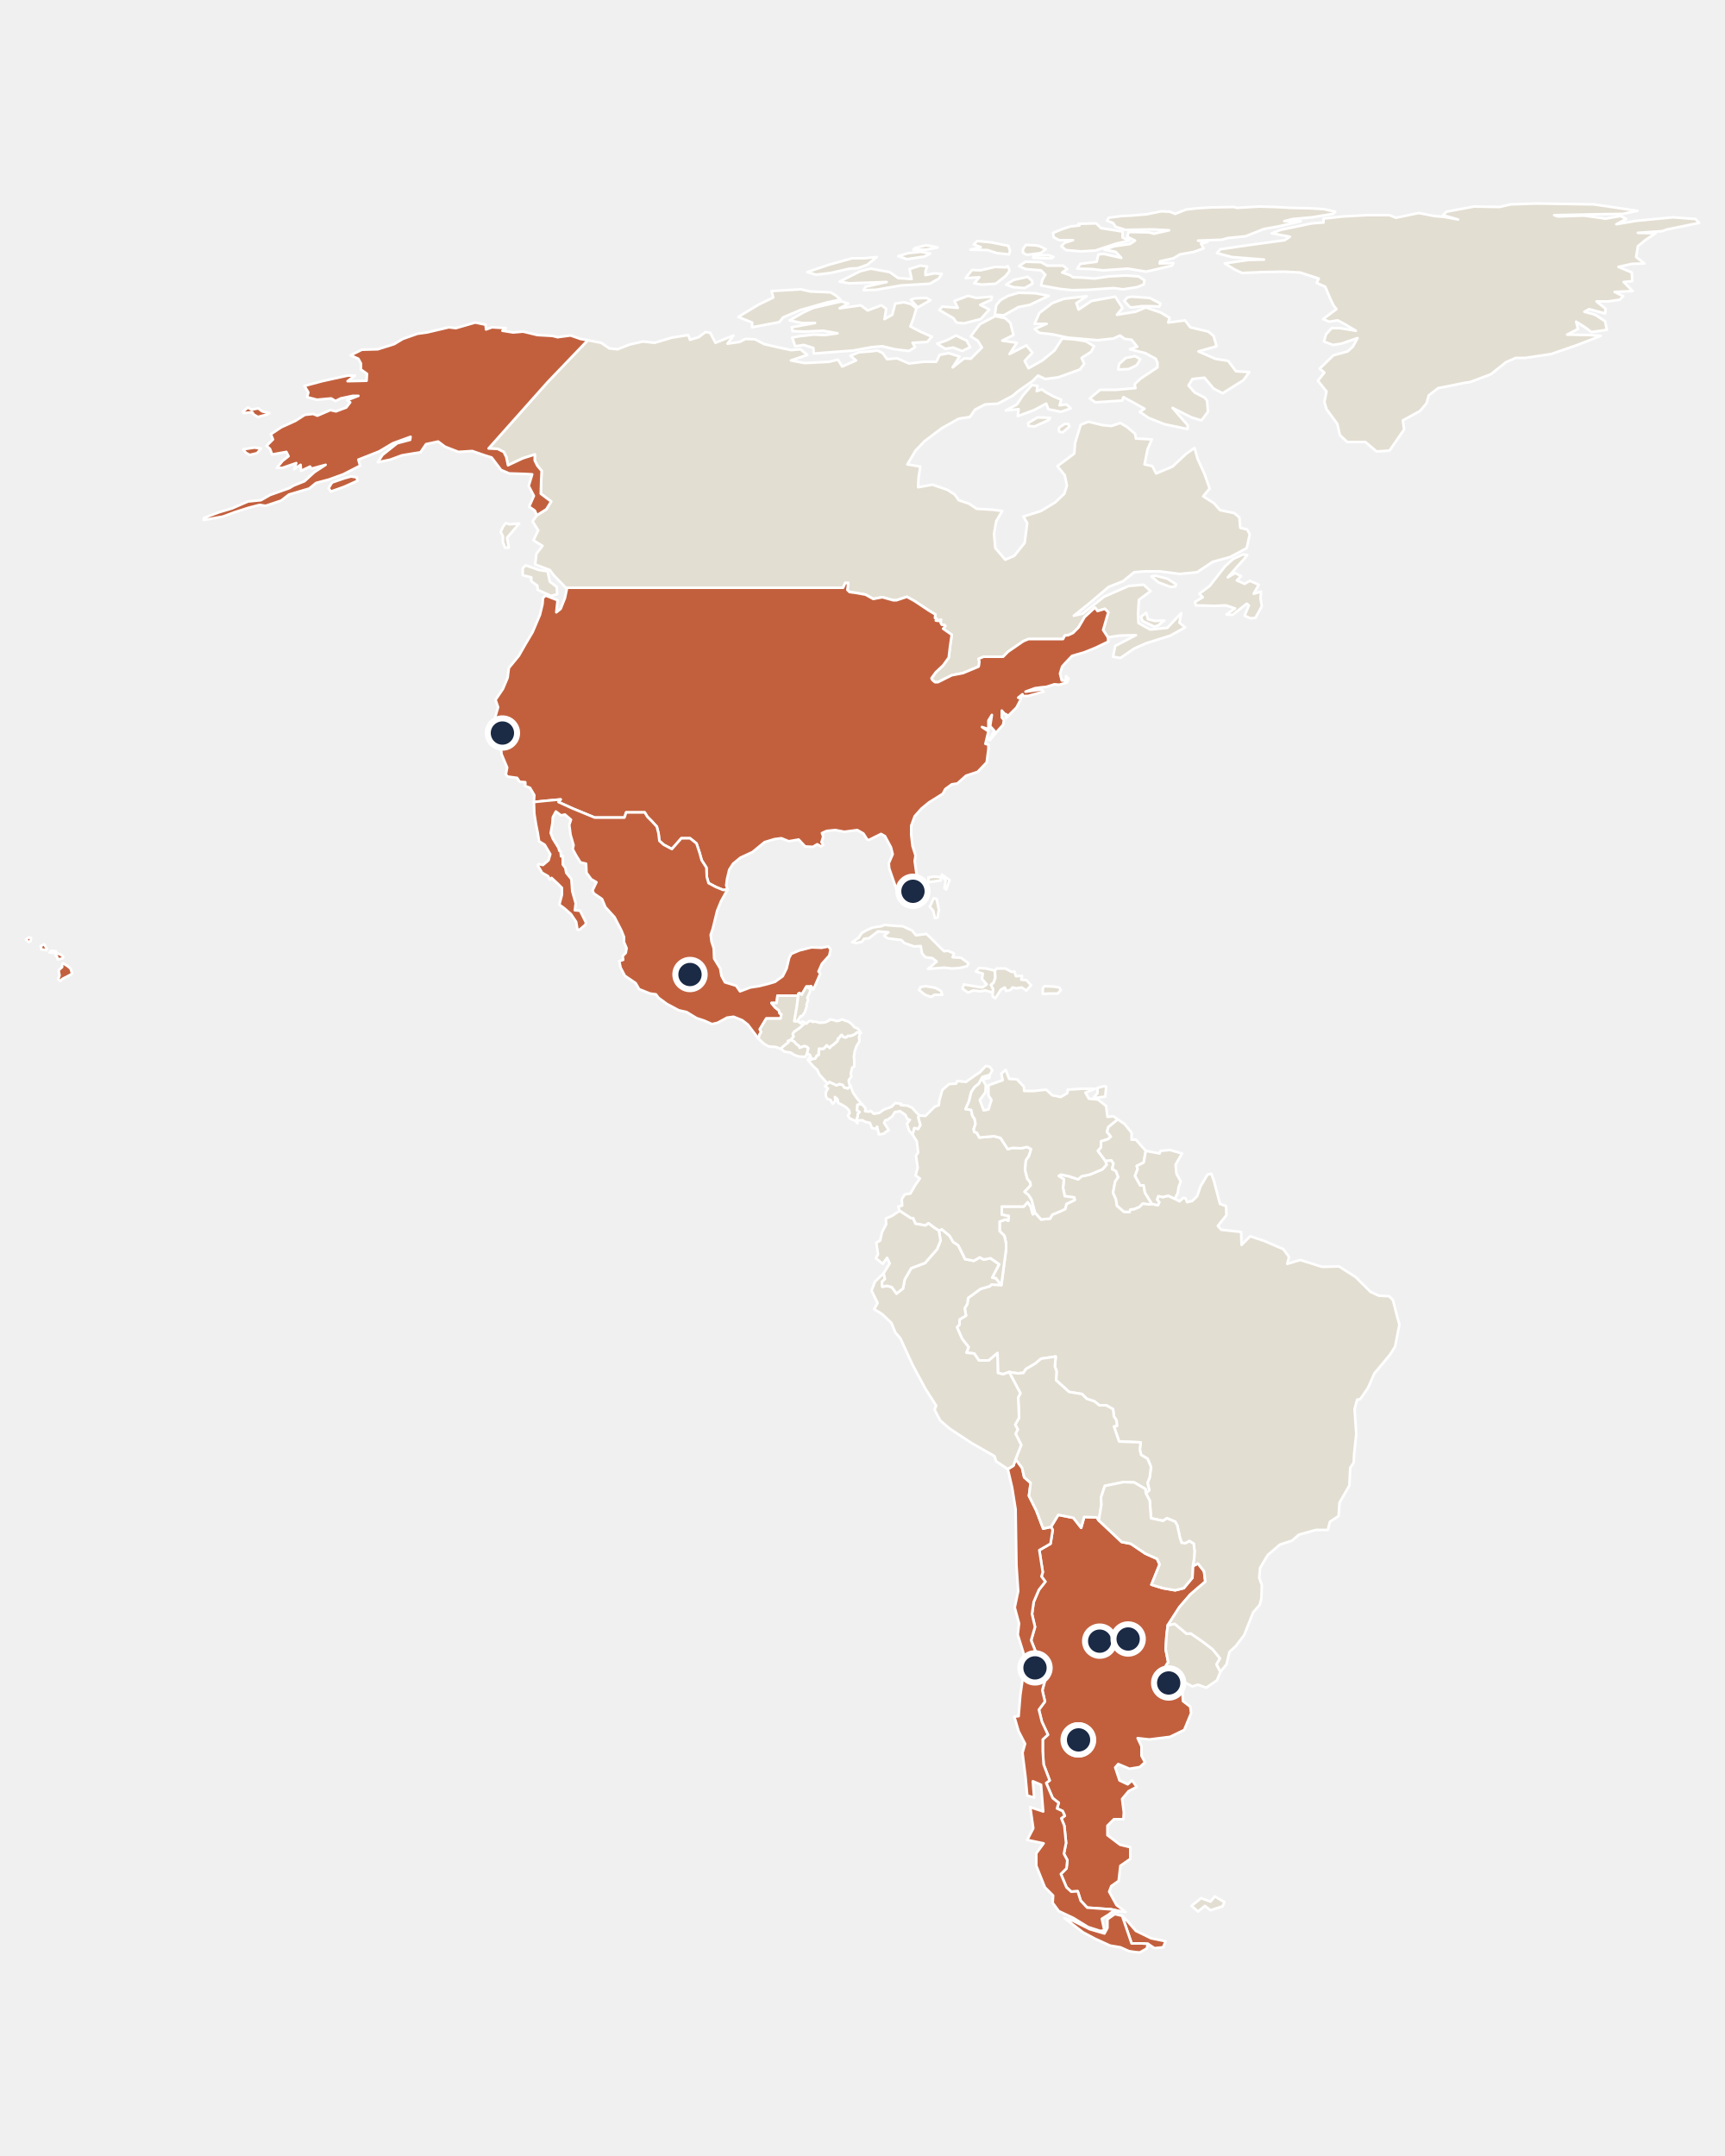
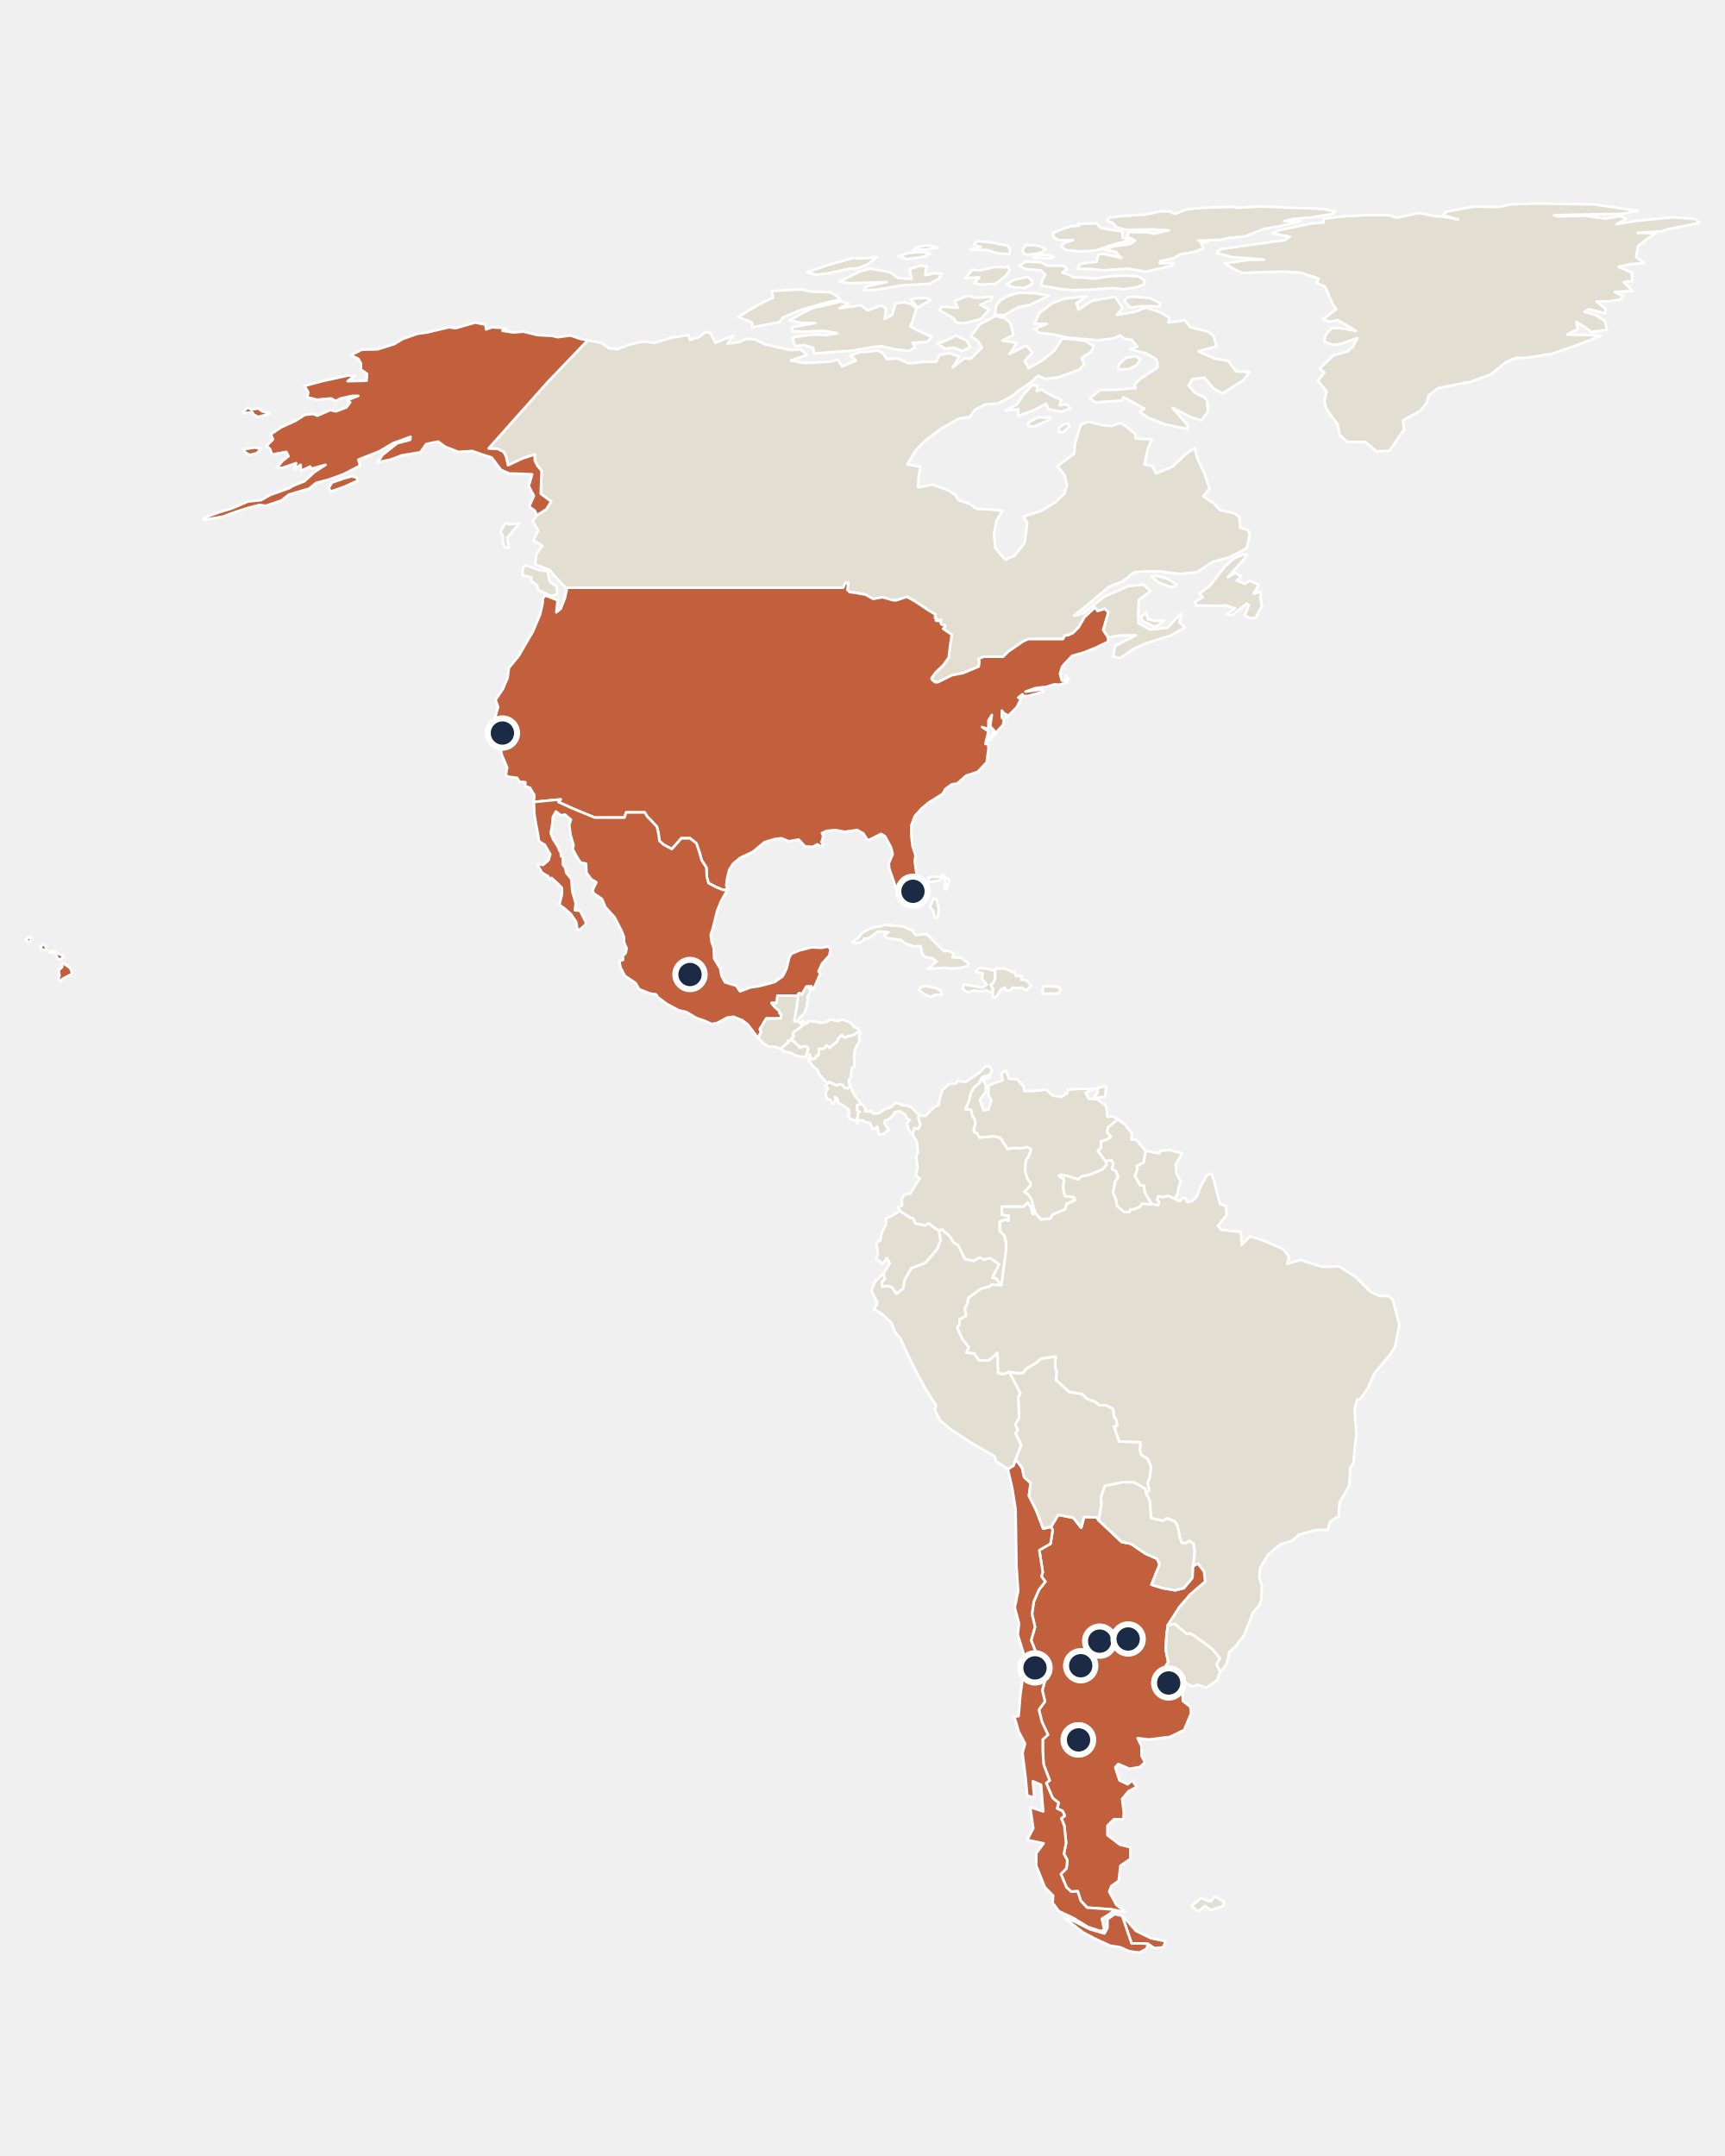
<svg xmlns="http://www.w3.org/2000/svg" viewBox="0 0 400 500" width="400" height="500">
  <g fill="#e3ded2" stroke="#ffffff" stroke-width=".6" stroke-linejoin="round">
    <path d="M131.5,136.3L131.2,136.3L128.4,133.4L127.5,132.2L124.1,130.9L124.4,128.4L125.8,126.6L123.7,125.3L124.8,123L123.5,120.9L124.5,119.5L126.7,118.1L127.8,116.3L125.4,114.5L125.5,111.3L125.6,109.2L124.6,108L124,106.8L124,105.4L121.2,106.3L117.8,107.9L117.4,106L116.8,104.8L115.4,104.1L113.3,104L127,88.6L136.3,78.9L139.4,79.5L141.3,80.8L143.2,81L146,79.9L149.1,79.2L151.8,79.5L155.8,78.3L159.6,77.7L160,78.8L162,78.2L163.6,77L164.7,77.2L165.9,79.5L170.1,77.8L168.7,79.7L171.5,79.3L172.9,78.6L175.1,78.7L177.2,79.8L181.1,80.7L183.5,81.2L185.6,81L187.2,82.3L183.4,83.6L186.6,84.2L192.3,83.9L194.3,83.4L195.3,85L198.5,83.6L197.2,82.5L199.2,81.7L201.7,81.5L203.5,81.3L204.7,81.9L205.7,83.3L208,83.1L210.8,84.3L214.2,83.9L217.1,83.9L217.9,82.3L220,81.9L222.5,82.7L220.9,85.2L223.6,83.1L225.1,83.2L227.7,80.6L226.7,79L225.1,78L227.2,75.2L230.8,73.3L233.1,73.8L234.3,74.9L235,77.7L232.4,79L235.8,79.5L234.1,82.1L238,80.1L239.4,81.8L237.6,83.7L238.5,85.4L241.7,83.6L244.5,81.3L246.3,78.5L249,78.7L251.7,79.1L253.7,80.3L253,81.6L250.8,83L251.4,84.4L250.4,85.7L245.4,87.5L242.4,87.9L240.7,87.1L239.4,88.4L236.1,90.7L234.8,91.8L231.4,93.6L228.4,93.8L226.1,95L224.9,96.7L222.3,97.1L218.4,99.3L214.4,102.3L212.3,104.5L210.4,107.7L213.4,108.2L213,110.8L212.9,113L216.2,112.4L219.7,113.6L221.4,114.7L222.3,116L224.7,116.8L226.5,118L230.1,118.2L232.4,118.5L231,120.9L230.5,123.8L230.8,127.1L233.1,129.8L235.2,128.9L237.6,125.9L238.2,121.3L237.3,119.8L241.4,118.5L244.7,116.5L246.8,114.5L247.4,112.6L246.9,110.2L245.2,108.1L249.1,105.2L249.3,102.7L250.6,98.5L252.4,97.8L255.7,98.6L257.7,98.8L259.8,98.1L261.3,99L263.2,100.6L263.4,101.7L267.1,101.9L266.1,104.2L265.4,107.7L267.2,108.1L268.1,109.8L271.9,108.2L275.1,105.2L277,103.9L277.7,106.4L279.3,109.9L280.5,113.3L279,115.1L281.5,116.7L282.9,118.3L286.2,119L287.4,120L287.6,122.4L289.2,122.8L289.8,123.9L289.1,127.1L287.1,128.2L285.2,129.2L281.2,130.3L277.6,132.7L273.6,133.1L268.9,132.5L265.4,132.5L263,132.7L260.4,134.8L257.1,136.1L252.5,140L249,142.8L251.1,142.3L256,138.4L261.7,135.9L265.2,135.6L266.8,137.1L264.1,139.1L263.9,142.3L264,144.5L266.7,146L270.7,145.6L273.9,142.2L273.5,144.4L274.8,145.5L271.4,147.4L265.7,149.2L263,150.4L259.8,152.6L258.1,152.3L258.6,149.8L263.4,147.3L259.6,147.4L256.9,147.8L255.8,146.1L257,142L256.2,141.2L254.5,141.7L253.9,140.9L251.5,143.1L250.1,145.5L248.8,146.8L247.7,147.3L246.9,147.4L246.5,148.2L242.1,148.2L238.5,148.2L237.3,148.7L234.1,150.9L233.8,151.1L232.6,152.3L230.5,152.3L228.1,152.3L226.9,152.8L227.1,153.4L227,154.3L226.9,154.6L223.3,156.1L220.7,156.6L217.5,158.2L216.8,158.2L216.2,157.7L216,157.3L216.2,157L217,155.9L218.7,154.3L220,152.5L220.3,149.9L220.7,147.2L218.7,145.8L219.2,145.2L219,144.9L218.4,144.9L218.1,144.4L218.2,143.7L217.6,144L217,143.9L217.3,143.6L216.8,143.3L216.9,142.5L215.4,141.6L213.9,140.6L212.1,139.4L210.3,138.4L207.9,139.2L207.1,139.2L204.6,138.5L202.5,138.9L200.7,137.9L198.5,137.5L197,137.3L196.5,136.8L196.7,135.2L196,135.2L195.5,136.3L190.7,136.3L182.8,136.3L174.9,136.3L168,136.3L161.1,136.3L154.2,136.3L147.2,136.3L144.9,136.3L138.1,136.3ZM238.4,98.1L240.6,96.8L243.5,96.9L243.2,97.4L239.9,98.9L238.5,98.8ZM262,71.2L260.7,69.8L261.4,69L262.4,68.8L266.6,69.1L269.1,70.4L268.8,71.1L266.8,71L264.8,71L262.5,71.3ZM245.7,99.1L246.9,98.3L247.7,98.3L248,98.9L246.4,100.3L245.6,100.1L245.5,99.3ZM239.4,65.8L237.6,66.8L235,66.6L233.3,66L235.1,64.9L238.3,64.2L239.3,65.1ZM243.8,59.9L242.9,59.9L239.6,59.8L239.7,59.2L243.3,59.2L244.3,59.6ZM241.1,57.1L242.5,57.8L241.3,58.7L238.1,59.1L237.2,58.6L237.2,57.8L237.9,56.8L240.2,56.9ZM248.6,67.3L245.8,67L241.4,66.2L241.7,64.9L242.4,63.7L241.4,62.7L237.8,62.4L236.3,61.7L237.8,60.7L241.4,60.8L242.8,61.6L246.5,61.6L247.5,62.4L246.3,63.2L248.1,63.8L248.8,64.3L251.3,64.4L253.8,64.6L257.2,64.1L261.1,63.9L264,64.1L265.4,65L265.2,66L263.6,66.6L260.4,67.1L258.2,66.8L252.5,67.2ZM213.5,58.4L215.7,58.8L214.4,59.5L210.3,60.1L208.3,59.4L210.6,58.7ZM215.6,57L217.4,57.4L214.8,57.9L211.8,57.9L212.2,57.5L214.7,56.9ZM288.6,129.5L286.9,131.4L284.7,133.9L286.4,132.9L287.8,133.6L286.8,134.6L288.6,135.4L289.8,134.7L291.9,135.6L290.7,137.7L292.4,137.2L292.3,138.8L292.6,140.6L291.1,143.3L290,143.4L288.6,142.8L289.6,140.4L289.1,140L285.8,142.6L284.4,142.5L286.4,141.1L284.3,140.4L281.8,140.5L277.3,140.4L277.1,139.6L278.9,138.5L278.1,137.7L280.5,135.9L284.1,131.3L286,129.6L288.2,128.6L289.2,128.7ZM242.4,90.9L244.2,91.9L246.1,92.7L245.7,94L247.3,93.8L248.3,94.7L246,95.5L243.1,94.9L242.6,93.6L239.8,95.1L236,96.5L236.2,94.9L233.2,95.2L235.8,93.8L237.2,91.7L239.3,89.3L240.6,89.5L240.4,90.7L241.6,90.3ZM263.3,72.3L265.7,71.3L269.2,72.5L271.2,73.7L270.9,74.8L274.8,74.3L276,75.9L280.2,76.9L281.4,77.9L282.1,80.3L277.9,81.5L281.8,83.2L284.8,83.7L286.6,86.1L289.7,86.3L288.3,88.2L283.5,91.2L281.4,90.1L279.3,87.6L276.5,87.9L275.6,89.4L277,91L279.3,92.2L279.9,92.9L280.1,95.5L278.6,97.5L276.3,96.8L271.9,94.6L273.9,96.9L275.4,98.6L275.4,99.5L270.1,98.4L266.3,96.9L264.3,95.5L265.4,94.8L262.9,93.4L260.5,92.1L260.2,92.9L254,93.3L252.7,92.4L255.1,90.4L258.9,90.4L263.3,90L263.1,89.1L264.5,87.8L268.4,85.2L268.4,84.1L268,83.2L265.6,81.9L262,81L263.7,80.4L262.4,78.8L260.8,78.6L259.7,77.8L258.2,78.5L254.5,78.9L247.6,78.3L243.9,77.5L241,77.2L239.9,76.3L242.7,75.1L239.9,75.1L241,72.6L244,70.3L246.7,69.3L252,68.7L249.6,70.3L250.1,71.8L253.1,69.8L258.6,68.8L260.3,71.4L259,73ZM236.2,67.9L240,68L243.2,68.6L238.8,70.7L236.2,71.2L232.8,73.1L230.7,73L231,70.8L232,69.6L233.8,68.6ZM187.2,63.1L192.2,61.4L197.6,59.9L200.4,59.9L203.3,59.6L201.1,61.4L198.9,62.2L197,62.3L192.6,63.3L189.2,63.7ZM118.1,121.6L120.4,121.4L117.6,124.7L118,127L117.1,127L116.6,125.7L116.6,124.3L116.1,123.4L116.6,122.2L117.3,121.3ZM226.6,55.9L229.8,56.2L233.8,57L234.2,58.1L234,59L231.2,58.7L229,58L225,57.9L227.4,57.3L225.8,56.7ZM129.2,137.8L127.8,138.2L124.7,136.8L124.6,135.8L123.2,134.8L123.2,133.9L121.2,133.4L121.2,131.8L121.9,131.1L123.9,131.8L125,132.2L127,132.5L127.2,133.5L127.5,134.9L129.1,136.1ZM185.7,67.1L187.9,67.6L192.6,67.8L193.8,68.5L194.9,69.5L191.9,70.1L185.6,71.9L181.6,73.6L180.7,74.7L174.4,75.9L174.4,74.8L171.2,73.5L173,72.4L176,70.6L179.3,69L178.9,67.5ZM214.6,63.8L216.6,63.4L218.4,63.5L217.7,64.6L215.6,65.8L208.9,66.2L203.2,67.2L200.3,67.3L200.7,66.5L205.6,65.4L196.9,65.7L194.7,65.3L199.5,62.9L201.9,62.3L206.3,63.1L208.3,64.5L211.4,64.7L210.9,62.4L213.4,61.6L215,61.8L214.6,62.9ZM211.2,70.5L212.5,71.5L211.8,73.9L211.1,75.7L213.4,76.9L216.1,78.1L215,79.3L211.6,79.5L212.2,80.5L210.8,81.4L207.5,81L204.6,80.3L202.2,80.5L197.8,81.3L192.4,81.7L188.7,82L188.6,80.7L186.4,80L184.4,80.3L183.7,78.3L185.2,78L188.6,77.6L191.3,77.7L194.2,77.3L190.9,76.7L186.5,76.9L183.8,76.8L183.6,75.9L189,74.9L185.9,74.9L183.1,74.3L186.4,72.4L188.6,71.4L195.1,69.9L196.7,70.4L194.7,71.5L199.6,70.8L201.2,72L204.4,70.8L205.5,71.6L205.1,74L206.9,73L207.6,70.4L209.6,70.1ZM222.1,71.4L221.3,69.8L224.5,68.6L226.4,69.1L230,68.8L229.9,69.5L227.3,70.7L229.4,71.8L227.4,74L223.5,75L221.8,74.8L221.1,73.8L217.8,71.9L218.5,71.1ZM212.1,69.2L214.8,69.1L215.8,69.6L212.8,71.3L211.2,69.5ZM233.7,61.7L234.1,62.8L233.2,64L230.9,65.8L227.6,66L225.9,65.7L227.1,64.3L223.9,64.5L225.4,62.6L227.3,62.7L230.8,61.9L233.2,62ZM246.4,53.1L248.3,52.5L250.3,52.3L250.1,51.9L254.2,51.8L255.3,52.9L257.8,53.3L260.3,53.7L260.3,55.1L261.9,55.8L258.8,56.5L254,58.1L250.7,58.3L247.2,58L246.1,57.1L246.9,56.3L248.8,55.7L245.6,55.7L244.3,55L244.2,54ZM257.1,50.5L260.1,50.1L262.2,50L265.9,49.7L269.3,49L271.3,49.1L272.5,49.6L275,48.6L277.6,48.3L280.9,48.1L286.2,48L286.8,48.2L292.1,47.9L295.6,48L299.2,48.2L303.6,48.3L307,48.5L309.6,49.1L309.1,49.6L304.2,50.4L299.7,50.8L297.8,51.3L301.6,51.3L296.5,52.5L293.1,53.1L288.8,54.8L284.8,55.2L283.3,55.6L277.8,55.8L280,56.1L278.5,56.5L279.1,57.6L276.9,58.4L273.6,59L272.1,59.9L269,60.6L268.9,61.1L272.1,61L271.8,61.6L265.8,63L261.5,62.3L255.8,62.7L253.2,62.4L249.8,62.3L250.5,61.2L254.3,60.7L254.7,59L256,58.9L260,59.8L258.7,58.4L256.1,57.9L258.4,57.1L262,56.6L263.2,55.8L261.4,54.9L261.7,53.8L266.4,53.9L267.6,54.2L271.1,53.4L267.3,53.2L261,53.3L258.7,52.6L258.1,51.7L256.7,51.2ZM263.4,84.8L261.7,85.6L259.3,85.7L259.5,84.4L261.1,83L263.2,82.6L264.4,83.3L263.8,84.4ZM224.4,79.5L225,80.5L223.1,81.4L221,80.6L219.2,80.9L217.3,79.7L219.6,78.9L221.7,77.8L223.3,78.6L224.2,79ZM267,133.7L267.9,133.5L270.7,134.2L272.7,135.5L272.6,136L271.4,136.1L268.7,135.1ZM265.8,142.1L266.2,143.6L267.8,144L270,143.9L268.5,145.1L267.6,145.3L264.9,144L264.6,143Z" />
    <path d="M131.5,136.3L138.1,136.3L144.9,136.3L147.2,136.3L154.2,136.3L161.1,136.3L168,136.3L174.9,136.3L182.8,136.3L190.7,136.3L195.5,136.3L196,135.2L196.7,135.2L196.5,136.8L197,137.3L198.5,137.5L200.7,137.9L202.5,138.9L204.6,138.5L207.1,139.2L207.9,139.2L210.3,138.4L212.1,139.4L213.9,140.6L215.4,141.6L216.9,142.5L216.8,143.3L217.3,143.6L217,143.9L217.6,144L218.2,143.7L218.1,144.4L218.4,144.9L219,144.9L219.2,145.2L218.7,145.8L220.7,147.2L220.3,149.9L220,152.5L218.7,154.3L217,155.9L216.2,157L216,157.3L216.2,157.7L216.8,158.2L217.5,158.2L220.7,156.6L223.3,156.1L226.9,154.6L227,154.3L227.1,153.4L226.9,152.8L228.1,152.3L230.5,152.3L232.6,152.3L233.8,151.1L234.1,150.9L237.3,148.7L238.5,148.2L242.1,148.2L246.5,148.2L246.9,147.4L247.7,147.3L248.8,146.8L250.1,145.5L251.5,143.1L253.9,140.9L254.5,141.7L256.2,141.2L257,142L255.8,146.1L256.9,147.8L257,148.8L254.1,150.2L251.4,151.3L248.6,152.1L246.9,153.9L246.3,154.6L245.8,156.2L246.2,157.8L247.2,157.9L247.2,156.8L247.8,157.4L247.4,158.3L245.6,158.8L244.5,158.7L242.6,159.3L241.5,159.4L240,159.6L237.8,160.4L241.5,159.9L242,160.4L238.4,161.4L236.9,161.4L237.1,161L236.1,161.8L236.8,162L235.7,164.1L233.3,166.5L233.4,165.7L232.9,165.5L232.3,164.8L232.3,166.4L232.8,167L232.6,168.1L231.5,169.3L229.5,171.7L229.3,171.6L230.6,169.5L229.6,168.4L230,165.8L229.2,167.1L229.2,169.1L227.7,168.6L229.2,169.6L228.5,172.5L229.2,172.7L229.2,173.7L228.8,176.8L226.7,179L224,179.9L222,181.7L220.7,181.9L219.2,183L218.6,184.1L215.4,186.1L213.7,187.5L212.1,189.3L211.3,191.5L211.3,193.6L211.6,196.2L212.3,198.4L212.1,199.7L212.6,203.2L212.2,205.3L211.8,206.5L210.9,208.4L210.1,208.7L208.9,208.4L208.7,207L207.9,206.3L207,203.7L206.2,201.4L206.1,200.2L207,198.1L206.6,196.5L205.2,193.9L204.3,193.4L201.5,194.8L201.1,194.7L200.2,193.3L198.8,192.5L195.8,192.9L193.7,192.5L191.7,192.7L190.6,193.2L190.9,194L190.5,195.3L190.9,195.9L190.4,196.3L189.5,195.8L188.5,196.4L186.7,196.3L185.2,194.7L182.9,195.1L181.2,194.4L179.6,194.6L177.3,195.3L174.5,197.6L171.7,198.9L170,200.3L169.1,201.7L168.6,203.8L168.4,205.3L168.7,206.3L167.7,206.4L166,205.7L164.3,204.8L163.9,203.4L163.8,201.2L162.7,199.5L162.2,197.7L161.5,195.6L160,194.4L158,194.4L155.8,196.9L153.9,195.9L152.9,195L152.7,193.3L152.3,191.7L151.1,190.4L150.1,189.4L149.5,188.4L145.2,188.4L144.8,189.6L142.9,189.6L137.9,189.6L132.8,187.5L129.5,186L130,185.4L126.7,185.7L123.8,186L123.9,184.4L122.9,182.7L121.8,182.3L121.8,181.4L120.5,181.3L119.9,180.4L117.7,180.1L117.3,179.6L117.6,178L116.3,174.9L115.9,170.7L116.3,170L115.6,169L114.8,166.4L115.5,164L114.9,162.3L116.6,159.8L117.7,157.2L118,154.9L120.3,152.1L121.9,149.3L123.5,146.6L125.2,142.6L125.8,140.1L125.9,138.7L126.5,138.1L129.3,139.2L129,142L130,141.2L131,138.7ZM15.6,224L16,224.3L16.4,224.7L16.7,225.7L16.6,225.9L15.5,226.5L14.5,227L14,227.5L13.5,227.1L13.8,226.2L13.6,225.1L13.8,224.8L14.4,224.3L14.4,223.7L14.6,223.4L14.8,223.5ZM14.7,221.9L14.4,222.3L13.4,222.5L13.2,221.8L12.9,221.6L13,221.4L13.3,221.1L14.1,221.4ZM13,220.6L12.9,221L11.5,220.9L11.8,220.5ZM10.2,219L10.4,219.2L10.9,220.2L10.7,220.4L10.5,220.3L9.6,220.2L9.5,219.5L9.4,219.4ZM7.2,217.5L7.1,218.2L6.7,218.5L6,217.9L6.2,217.7L6.7,217.4ZM59,103.8L60.5,104L59.6,105.1L57.9,105.5L57,105L56.4,104.2ZM81.4,110.5L82.7,110.7L82.9,111.5L79.8,112.9L76.7,114L76.2,113.2L77,111.9L79.9,110.9ZM136.3,78.9L127,88.6L113.3,104L115.4,104.1L116.8,104.8L117.4,106L117.8,107.9L121.2,106.3L124,105.4L124,106.8L124.6,108L125.6,109.2L125.5,111.3L125.4,114.5L127.8,116.3L126.7,118.1L124.5,119.5L124,118.4L122.7,117.5L123.8,115L122.6,112.7L123.4,110L121.5,109.9L118.1,109.8L116.2,109L114,106.1L112.4,105.6L109.5,104.6L106.3,104.8L103.2,103.6L101.6,102.4L98.8,103L97.5,104.9L96.2,105.1L93.2,105.6L90.5,106.6L87.6,107.2L88.7,105.5L92.1,102.8L95.1,102L95.2,101.3L91.1,102.8L87.9,104.7L83.1,106.6L83.5,108L79.6,110L76.3,111.2L73.3,112L71.7,113.3L67,114.7L65.2,116.1L61.6,117.3L60.2,117.1L57.5,117.8L54.4,118.8L51.7,119.8L47.2,120.6L47.3,120.1L50.8,118.8L53.8,117.9L57.5,116.3L60.5,116L62.6,114.8L67.1,113.2L68.1,112.6L70.6,111.6L72.9,109.5L75.5,107.8L72.2,108.7L71.9,108.2L69.8,109.2L69.7,107.8L68.2,108.8L68.7,107.4L65.5,108.5L64.2,108.5L65.5,106.9L66.9,105.8L66.4,104.8L63.1,105.4L62.6,104.1L61.8,103.4L63.3,101.9L62.8,100.7L65.2,99.1L68.5,97.6L70.7,96.2L72.6,96L73.6,96.4L76.6,95.1L77.9,95.4L80.3,94.5L81.2,93.3L80.5,92.8L83.1,91.8L81.8,91.8L79,92.4L77.8,93L76.8,92.4L73.5,92.7L71.2,92.1L71.5,91L70.6,89.5L74.7,88.4L80.6,87.1L82.3,87.1L80.6,88.4L85,88.3L85.1,86.7L83.7,85.7L83.7,84.3L83.1,83.2L81.3,82.4L83.9,81.1L87.6,81L91.4,79.8L93.4,78.6L96.8,77.4L99,77.1L104.1,75.9L105.7,76.1L110.2,74.8L112.6,75.3L112.7,76.4L114.1,75.9L117.3,76.1L116.5,76.7L119,77.1L121.3,76.9L124.6,77.7L128.1,77.9L129.3,78.2L132.3,77.8L134.6,78.6ZM57.5,94.5L58.3,95L59.9,94.7L60.8,95.4L62.5,95.8L62,96.1L59.8,96.7L58.8,96.1L58.5,95.6L56.5,95.8L56.3,95.5Z" fill="#c2603e" />
    <path d="M260.2,444.3L261.5,445.6L263.4,447.8L266.9,449.5L270.3,450.2L269.7,451.6L267.7,451.8L266.2,450.8L264.8,450.7L262.4,450.7ZM270.8,376.9L270.5,379.3L270.3,382.5L270.9,385.5L270.4,386.2L270.6,388.2L270.7,389.8L274.2,392.4L274.3,394.5L276,395.8L276.2,397.3L274.6,401.2L271.3,402.8L266.5,403.4L263.8,403.1L264.7,405L264.7,407.2L265.5,408.7L264.3,409.8L261.9,410.2L259.3,409.1L258.6,409.9L259.6,412.9L261.5,413.8L262.5,412.9L263.6,414.4L261.7,415.4L260.2,417.2L260.6,420.3L260.5,421.9L258.3,421.9L256.8,423.4L256.8,425.6L259.7,427.8L262.1,428.4L262.1,431.1L259.8,432.7L259.4,436.2L257.7,437.4L257.2,438.7L258.9,441.8L261,443.4L260,443.3L257.7,442.8L252.1,442.4L250.6,440.8L249.9,438.6L248.4,438.7L247.3,437.7L246,434.6L247.3,433.3L247.5,431.4L246.7,429.9L247.2,427.4L246.8,423.4L246.1,421.7L246.9,421.1L246.4,420L245.1,419.4L245.5,418.1L244.1,417L242.6,413.5L243.4,412.9L242,409.2L241.8,406.1L241.8,403.4L243,402.3L241.6,399.3L240.9,396.5L242.3,394.6L241.7,392L242.5,389L242,386.2L241.2,385.7L239.1,380.4L240,377.3L239.3,374.3L239.7,371.5L240.9,368.7L242.4,366.8L241.5,365.6L241.8,364.6L241,359.5L243.6,358L244.1,354.8L243.7,354.1L245.4,351.3L248.9,352L250.7,354.3L251.4,351.8L254.3,351.9L254.8,352.6L260.1,357.6L262.2,358L265.6,360.3L268.3,361.5L268.9,362.8L267,367.5L269.6,368.3L272.5,368.8L274.5,368.3L276.5,365.9L276.6,363.2L277.8,362.6L279.2,364.4L279.5,366.8L277.5,368.5L276,369.8L273.5,372.7Z" fill="#c2603e" />
    <path d="M260.2,444.3L262.4,450.7L264.8,450.7L266.2,450.8L265.9,451.9L264.3,452.8L263.2,452.7L261.8,452.5L259.8,451.6L257.4,451.2L253.9,449.6L251.1,448.1L246.8,444.8L248.9,445.5L252.7,447.4L256.1,448.4L256.8,447.1L256.8,445.1L258.5,443.9ZM235.5,338.4L237,340.4L237.5,342.6L239,343.9L238.6,346.9L240.3,350.3L241.9,354.5L243.7,354.1L244.1,354.8L243.6,358L241,359.5L241.8,364.6L241.5,365.6L242.4,366.8L240.9,368.7L239.7,371.5L239.3,374.3L240,377.3L239.1,380.4L241.2,385.7L242,386.2L242.5,389L241.7,392L242.3,394.6L240.9,396.5L241.6,399.3L243,402.3L241.8,403.4L241.8,406.1L242,409.2L243.4,412.9L242.6,413.5L244.1,417L245.5,418.1L245.1,419.4L246.4,420L246.9,421.1L246.1,421.7L246.8,423.4L247.2,427.4L246.7,429.9L247.5,431.4L247.3,433.3L246,434.6L247.3,437.7L248.4,438.7L249.9,438.6L250.6,440.8L252.1,442.4L257.7,442.8L260,443.3L258,443.3L257.1,444L255.5,445L256.1,447.7L255.1,447.8L252.3,446.9L248.9,444.8L245.5,443.2L244.1,441.3L244.2,439.6L242.3,437.7L240.3,432.7L240.3,429.8L242,427.5L238.2,426.7L239.6,424L238.9,419.1L241.9,420.1L241.4,413.9L239.5,413.1L239.8,416.9L238.2,416.4L237.8,412.1L237.1,406.5L237.7,404.4L236.2,401.5L235.2,398.1L236.2,398L236.6,393.1L237.3,388.2L237.4,383.6L236,379.1L236.3,376.5L235.3,372.8L236.1,369L235.7,363.1L235.6,356.8L235.5,350L234.7,345L233.7,340.7L235,339.9Z" fill="#c2603e" />
    <path d="M230.7,225.1L230.8,226.8L230.4,227.9L229.8,228.4L230.3,229.4L230.2,230.2L228.5,229.7L227.3,229.9L225.7,229.7L224.5,230.2L223.2,229.3L223.5,228.3L225.8,228.7L227.8,229L228.8,228.3L227.7,227L227.9,225.8L226.3,225.3L227,224.5L228.6,224.6Z" />
    <path d="M230.2,230.2L230.3,229.4L229.8,228.4L230.4,227.9L230.8,226.8L230.7,225.1L231.1,224.6L233.1,224.6L234.6,225.4L235.2,225.3L235.6,226.4L237,226.3L236.8,227.2L238,227.3L239.1,228.5L238,229.7L236.9,229L235.7,229.2L234.8,229L234.3,229.6L233.3,229.8L233,229L232.1,229.5L230.8,231.5L230.2,231.1Z" />
    <path d="M215.3,203.5L216.5,203.3L218.2,203.4L218.1,204.2L215.3,204.6ZM218.4,202.8L220.2,204.1L219.4,206.3L219,205.9L219.3,204.3L218.4,203.1ZM216.5,208.3L217.2,208.5L217.7,211L217.4,212.8L216.8,212.9L216.4,211.2L215.6,210.3Z" />
    <path d="M276.3,442L278.5,440.2L280.7,441L281.7,439.8L283.9,441.1L283.5,442.1L280.7,443L279.4,442L277.8,443.3Z" />
    <path d="M335.4,49.1L341.8,47.9L347.7,48L350.3,47.4L356.3,47.2L369.6,47.4L379.7,48.9L376.3,49.6L369.8,49.7L360.4,49.9L361.2,50.2L367.3,50L372.3,50.7L375.8,50.1L377.1,50.8L374.8,52L379.5,51.2L388,50.4L393.2,50.8L394,51.7L386.6,53.2L385.5,53.6L379.8,54L383.9,54.1L381.5,55.7L379.8,57.1L379.4,59.6L381.3,61.1L378.4,61.2L375.3,61.9L378.4,63.2L378.5,65.2L376.5,65.4L378.6,67.5L374.4,67.7L376.4,68.7L375.6,69.5L372.9,69.9L370.2,69.9L372.3,71.6L372.2,72.7L368.5,71.7L367.4,72.3L369.9,73L372.2,74.5L372.6,76.5L369,77L367.7,76L365.5,74.6L365.9,76.3L363.4,77.6L368.5,77.7L371.2,77.9L365.5,80.1L359.7,82.1L353.7,83L351.5,83L349.2,84L345.7,86.8L340.9,88.6L339.5,88.8L336.6,89.4L333.5,90L331.3,91.7L330.8,93.5L329.3,95.3L325.3,97.5L325.6,99.6L324,101.9L322.2,104.5L319.2,104.7L316.6,102.5L312.4,102.5L310.7,100.9L310.1,98.3L307.6,94.9L307.1,93.2L307.6,90.8L305.6,88.3L307.1,86.4L306,85.5L309.2,82.4L312.5,81.5L313.7,80.4L314.8,78.4L312.2,79.3L311,79.7L309.1,80L307,79.2L307.5,77.5L308.8,76.1L310.7,76.1L314.4,76.7L311.7,75.1L310.2,74.3L308.2,74.6L306.8,74L309.9,71.7L309.2,70.8L308.4,69.1L307.3,66.5L305.3,65.6L305.8,64.6L301.5,63.2L297.7,63L292.7,63.1L288,63.3L286.3,62.5L284,61.1L289.3,60.3L293.1,60.2L285.6,59.6L282.2,58.7L283,57.8L290.6,56.7L297.9,55.7L299.1,54.9L294.9,54.1L297,53.3L304.2,51.8L306.9,51.6L306.9,50.7L311.4,50.2L316.9,49.9L322.2,49.9L323.7,50.5L329,49.4L332.6,50.1L334.9,50.3L338.1,50.9L334.6,49.9Z" />
    <path d="M123.8,186L126.7,185.7L130,185.4L129.5,186L132.8,187.5L137.9,189.6L142.9,189.6L144.8,189.6L145.2,188.4L149.5,188.4L150.1,189.4L151.1,190.4L152.3,191.7L152.7,193.3L152.9,195L153.9,195.9L155.8,196.9L158,194.4L160,194.4L161.5,195.6L162.2,197.7L162.7,199.5L163.8,201.2L163.9,203.4L164.3,204.8L166,205.7L167.7,206.4L168.7,206.3L167.2,209L166.3,211.2L165.3,215.3L164.8,216.8L165,218.4L165.5,219.9L165.6,222.3L167,224.6L167.3,226.3L168.1,227.8L170.7,228.6L171.6,229.9L174,229L176,228.7L178,228.2L179.7,227.7L181.5,226.4L182.4,224.6L183,222.1L183.5,221.2L185.4,220.4L188.2,219.7L190.5,219.8L192.1,219.5L192.6,220.2L192.3,221.6L190.6,223.5L189.8,225.3L190.2,225.8L189.6,227.2L188.6,229.5L188.1,228.7L187.5,228.8L187,228.8L185.9,230.7L185.4,230.3L185.1,230.5L185.1,230.9L182.7,230.9L180.3,230.9L180.1,232.6L178.9,232.6L179.7,233.6L180.6,234.3L180.8,235L181.2,235.2L181,236.2L177.7,236.2L176.2,238.7L176.5,239.3L176.1,240L175.9,240.9L173.4,237.6L172.1,236.6L170.1,235.8L168.6,236L166.4,237.2L165.1,237.5L163.3,236.7L161.5,236.1L159.2,234.7L157.4,234.3L154.6,232.8L152.7,231.4L152.1,230.6L150.7,230.4L148.2,229.4L147.4,228L144.9,226.3L143.9,224.4L143.6,222.9L144.5,222.6L144.4,221.7L145.1,221L145.3,219.9L144.7,218.5L144.7,217.3L144.1,215.8L142.5,212.7L140.4,210.4L139.6,208.5L137.7,207.2L137.4,206.5L138.3,204.6L137.1,203.9L136,202.4L135.9,200.3L134.6,200L133.6,198.4L132.8,196.9L133,196L132.3,193.6L132,191.3L132.4,190.1L131,188.9L130.1,189.1L128.9,188.2L128.2,189.5L128.1,190.9L127.7,193.2L128.2,194.5L129.5,196.6L129.7,197.3L130,197.5L130.1,198.6L130.5,198.5L130.5,200.5L131.1,201.3L131.3,202.4L132.5,203.9L132.7,206.7L133.1,208.1L133.5,209.5L133.3,211.1L134.5,211.2L135.2,212.6L135.9,214L135.7,214.5L134.4,215.6L133.9,215.6L133.6,213.8L132.4,212L130.8,210.6L129.7,209.8L130.3,207.5L130.3,205.9L129.3,204.9L127.9,203.6L127.5,204L127.1,203.2L125.7,202.4L124.7,200.7L124.9,200.4L125.9,200.6L127.2,199.5L127.6,198.1L126.3,195.9L125,195.1L124.7,193.2L124.3,191.2L123.9,188.7Z" fill="#c2603e" />
    <path d="M270.8,376.9L272.4,376.6L275.2,378.9L276.1,378.8L279,380.8L281.2,382.5L282.9,384.6L282.1,386L283,387.7L282.2,389.7L279.7,391.4L277.8,390.7L276.5,391.1L274,389.8L272.3,389.9L270.6,388.2L270.4,386.2L270.9,385.5L270.3,382.5L270.5,379.3Z" />
    <path d="M283,387.7L282.1,386L282.9,384.6L281.2,382.5L279,380.8L276.1,378.8L275.2,378.9L272.4,376.6L270.8,376.9L273.5,372.7L276,369.8L277.5,368.5L279.5,366.8L279.2,364.4L277.8,362.6L276.6,363.2L276.9,361.5L277,359.7L276.8,358L275.8,357.4L274.9,357.9L274,357.8L273.6,356.6L273,353.8L272.5,352.9L270.6,352.1L269.7,352.7L266.9,352.1L266.6,348L265.7,346.3L266.5,345.6L266.1,343.9L266.6,342.6L266.9,340.2L266.1,338.3L264.6,337.4L264.3,336.2L264.5,334.5L259.5,334.3L258.3,330.8L259,330.7L258.9,329.4L258.3,328.5L258.1,326.8L256.5,325.9L254.9,325.9L253.8,325L252,324.4L250.9,323.3L247.9,322.8L244.9,320.1L245,318L244.6,316.9L244.8,314.6L241.4,315.1L240.1,316.2L237.9,317.5L237.3,318.4L236,318.5L234,318.2L232.6,318.7L231.4,318.4L231.3,313.8L229.3,315.5L227,315.5L225.9,313.9L224.1,313.7L224.6,312.4L223.1,310.5L221.9,307.8L222.5,307.2L222.5,306L224,305.1L223.7,303.4L224.3,302.4L224.5,301L227.4,298.9L229.5,298.3L229.9,297.9L232.2,298L233.3,289.7L233.3,288.4L232.9,286.6L231.8,285.5L231.8,283.3L233.2,282.8L233.8,283.1L233.9,282L232.3,281.7L232.3,279.8L237.4,279.8L238.3,278.8L239,279.8L239.5,281.6L240,281.2L241.4,282.8L243.5,282.6L244,281.7L245.9,280.9L247,280.4L247.3,279.2L249.2,278.3L249.1,277.7L246.9,277.4L246.5,275.5L246.7,273.5L245.5,272.7L246,272.4L247.9,272.8L250,273.5L250.8,272.8L252.7,272.4L255.6,271.2L256.6,270.1L256.3,269.2L257.7,269.1L258.2,269.8L257.9,271.1L258.8,271.6L259.3,273L258.6,274L258.1,276.6L258.8,278.2L259,279.6L260.6,281L261.9,281.1L262.1,280.5L263,280.4L264.2,279.9L265,279.1L266.5,279.3L267.1,279.2L268.5,279.5L268.8,278.8L268.3,278.2L268.6,277.4L269.7,277.6L270.9,277.3L272.4,278L273.5,278.6L274.4,277.8L274.9,277.9L275.3,278.8L276.5,278.5L277.6,277.4L278.4,275.1L280,272.4L280.9,272.2L281.5,273.9L282.9,279.2L284.3,279.7L284.4,281.8L282.4,284.3L283.2,285.2L287.8,285.7L287.9,288.7L289.9,286.7L293.2,287.8L297.6,289.7L298.9,291.5L298.5,293.1L301.5,292.2L306.6,293.8L310.5,293.7L314.4,296.2L317.8,299.6L319.8,300.5L322.1,300.6L323,301.5L324,305.4L324.5,307.2L323.5,312.3L322.3,314.2L318.7,318.5L317.2,321.9L315.4,324.5L314.7,324.6L314.1,326.8L314.5,332.5L314,337.2L313.9,339.2L313.1,340.4L312.9,344.5L310.6,348.5L310.4,351.6L308.4,352.9L307.9,354.8L305.2,354.8L301.2,355.9L299.6,357.3L296.8,358.2L294,360.6L292.2,363.6L292,365.9L292.6,367.6L292.5,370.7L292.1,372.2L290.6,373.9L288.5,379.2L286.6,381.7L285.1,383.1L284.4,386Z" />
    <path d="M234,318.2L236,318.5L237.3,318.4L237.9,317.5L240.1,316.2L241.4,315.1L244.8,314.6L244.6,316.9L245,318L244.9,320.1L247.9,322.8L250.9,323.3L252,324.4L253.8,325L254.9,325.9L256.5,325.9L258.1,326.8L258.3,328.5L258.9,329.4L259,330.7L258.3,330.8L259.5,334.3L264.5,334.5L264.3,336.2L264.6,337.4L266.1,338.3L266.9,340.2L266.6,342.6L266.1,343.9L266.5,345.6L265.7,346.3L265.6,345.3L263,343.8L260.6,343.7L256.2,344.6L255.3,347.3L255.4,348.9L254.8,352.6L254.3,351.9L251.4,351.8L250.7,354.3L248.9,352L245.4,351.3L243.7,354.1L241.9,354.5L240.3,350.3L238.6,346.9L239,343.9L237.5,342.6L237,340.4L235.5,338.4L236.8,335.1L235.5,332.5L236,331.5L235.4,330.4L236.3,328.8L236.2,326.3L236.1,324.1L236.6,323.1Z" />
    <path d="M232.2,298L229.9,297.9L229.5,298.3L227.4,298.9L224.5,301L224.3,302.4L223.7,303.4L224,305.1L222.5,306L222.5,307.2L221.9,307.8L223.1,310.5L224.6,312.4L224.1,313.7L225.9,313.9L227,315.5L229.3,315.5L231.3,313.8L231.4,318.4L232.6,318.7L234,318.2L236.6,323.1L236.1,324.1L236.2,326.3L236.3,328.8L235.4,330.4L236,331.5L235.5,332.5L236.8,335.1L235.5,338.4L235,339.9L233.7,340.7L231,338.9L230.6,337.7L225.2,334.6L220.2,331.3L218,329.4L216.7,326.9L217.1,326L214.6,322.1L211.6,316.5L208.8,310.4L207.6,309L206.7,306.8L204.6,304.8L202.7,303.6L203.5,302.2L202.1,299.3L202.9,297.2L204.9,295.3L205.2,296.6L204.5,297.3L204.6,298.4L205.7,298.2L206.8,298.5L207.9,300L209.4,298.8L209.8,296.7L211.3,294.1L214.5,292.9L217.3,289.7L218.1,287.7L217.7,285.4L218.4,285.1L220.2,286.6L221,288L222.2,288.8L223.8,292L225.8,292.4L227.2,291.6L228.1,292.1L229.7,291.8L231.7,293.2L230.1,296.3L230.9,296.4Z" />
    <path d="M240,281.2L239.5,281.6L239,279.8L238.3,278.8L237.4,279.8L232.3,279.8L232.3,281.7L233.9,282L233.8,283.1L233.2,282.8L231.8,283.3L231.8,285.5L232.9,286.6L233.3,288.4L233.3,289.7L232.2,298L230.9,296.4L230.1,296.3L231.7,293.2L229.7,291.8L228.1,292.1L227.2,291.6L225.8,292.4L223.8,292L222.2,288.8L221,288L220.2,286.6L218.4,285.1L217.7,285.4L216.6,284.7L215.3,283.7L214.6,284.2L212.3,283.8L211.7,282.5L211.2,282.5L208.6,280.8L208.3,279.8L209.2,279.6L209.1,278.1L209.8,277L211.1,276.8L212.2,274.9L213.3,273.3L212.3,272.6L212.8,270.8L212.4,268L212.9,267.3L212.6,264.7L211.6,263.1L212,261.6L212.9,261.8L213.4,260.9L212.9,259.1L213.2,258.7L214.6,258.8L216.7,256.7L217.7,256.3L217.8,255.3L218.5,252.8L220.1,251.4L221.7,251.3L222,250.7L224,250.9L226.1,249.4L227.2,248.7L228.6,247.2L229.5,247.4L230.1,248.2L229.5,249.3L227.8,249.8L227,251.3L226,252.1L225.2,253.3L224.7,255.4L223.9,257.2L225.2,257.4L225.5,258.8L226,259.5L226.2,260.7L225.8,261.8L225.9,262.5L226.5,262.7L227.1,263.8L230.5,263.5L232,263.9L233.7,266.5L234.8,266.2L236.7,266.3L238.2,266L239.1,266.5L238.6,268.1L237.9,269.1L237.7,271.3L238.2,273.3L238.9,274.2L239,274.9L237.6,276.4L238.5,277.1L239.2,278.2Z" />
    <path d="M213.2,258.7L212.9,259.1L213.4,260.9L212.9,261.8L212,261.6L211.6,263.1L210.8,262.2L210.3,260.6L211,259.7L210.4,259.5L209.9,258.5L208.7,257.7L207.5,257.9L206.9,258.9L205.8,259.7L205.3,259.8L205,260.4L206.1,262.1L205.4,262.5L205,262.9L203.8,263.1L203.4,261.3L203,261.8L202.2,261.6L201.7,260.4L200.7,260.2L200,259.8L198.9,259.8L198.8,260.5L198.5,260L198.7,259.4L198.9,258.8L198.9,258.3L199.3,257.9L198.7,257.5L198.8,256.2L199.8,256L200.7,257L200.6,257.7L201.6,257.8L201.9,257.6L202.6,258.3L203.9,258.1L205,257.3L206.7,256.7L207.6,255.8L209,256L208.9,256.3L210.4,256.4L211.5,256.9L212.3,257.8Z" />
    <path d="M199.8,256L198.8,256.2L198.7,257.5L199.3,257.9L198.9,258.3L198.9,258.8L198.7,259.4L198.5,260L197.1,259.4L196.6,258.7L197,258.2L196.9,257.5L196.2,256.8L195.2,256.2L194.4,255.8L194.2,254.9L193.6,254.4L193.7,255.3L193.1,256L192.6,255.1L191.8,254.8L191.5,254.2L191.5,253.3L192,252.4L191.3,251.9L191.9,251.3L192.3,250.9L194,251.7L194.6,251.4L195.4,251.6L195.8,252.2L196.6,252.4L197.2,251.8L197.8,253.4L198.7,254.7Z" />
    <path d="M197.2,251.8L196.6,252.4L195.8,252.2L195.4,251.6L194.6,251.4L194,251.7L192.3,250.9L191.9,251.3L191.1,250.4L190,249.2L189.5,248.1L188.5,247.2L187.3,245.8L187.6,245.3L188,245.8L188.2,245.6L189,245.5L189.4,244.8L189.8,244.7L189.9,243.2L190.5,243.2L191,243.2L191.7,242.4L192.4,243L192.7,242.6L193.2,242.3L194.2,241.4L194.3,240.8L194.5,240.8L195,240.1L195.2,240L195.6,240.5L196.1,240.6L196.7,240.2L197.4,240.2L198.3,239.8L198.7,239.4L199.6,239.5L199.4,239.8L199.2,240.4L199.3,241.5L198.6,242.6L198.2,243.8L198,245.1L198.1,245.9L198.1,247.3L197.6,247.6L197.3,248.9L197.4,249.7L196.8,250.5L196.9,251.3Z" />
    <path d="M199.6,239.5L198.7,239.4L198.3,239.8L197.4,240.2L196.7,240.2L196.1,240.6L195.6,240.5L195.2,240L195,240.1L194.5,240.8L194.3,240.8L194.2,241.4L193.2,242.3L192.7,242.6L192.4,243L191.7,242.4L191,243.2L190.5,243.2L189.9,243.2L189.8,244.7L189.4,244.8L189,245.5L188.2,245.6L187.8,244.6L187.1,244.4L187.4,243.1L187.1,242.8L186.5,242.6L185.4,243L185.3,242.6L184.6,242.1L184.1,241.5L183.3,241.2L184,240.4L183.8,239.8L184.1,239.3L185.4,238.4L186.7,237.2L187,237.4L187.6,236.8L188.3,236.8L188.5,237L189,236.9L190.1,237.2L191.3,237.1L192.2,236.7L192.5,236.4L193.4,236.6L194,236.8L194.6,236.7L195.2,236.4L196.3,236.8L196.7,236.9L197.5,237.5L198.1,238.2L199,238.6Z" />
    <path d="M183.3,241.2L184.1,241.5L184.6,242.1L185.3,242.6L185.4,243L186.5,242.6L187.1,242.8L187.4,243.1L187.1,244.4L186.7,245.1L185.2,245L184.3,244.7L183.3,244.1L181.9,243.9L181.2,243.3L181.3,242.9L182.3,242.1L182.8,241.7L182.7,241.4Z" />
    <path d="M175.9,240.9L176.1,240L176.5,239.3L176.2,238.7L177.7,236.2L181,236.2L181.2,235.2L180.8,235L180.6,234.3L179.7,233.6L178.9,232.6L180.1,232.6L180.3,230.9L182.7,230.9L185.1,230.9L184.8,233.3L184.2,236.8L184.9,236.8L185.7,237.3L186,236.9L186.7,237.2L185.4,238.4L184.1,239.3L183.8,239.8L184,240.4L183.3,241.2L182.7,241.4L182.8,241.7L182.3,242.1L181.3,242.9L181.2,243.3L179.9,242.8L178.3,242.7L177.2,242.1Z" />
    <path d="M185.1,230.9L185.1,230.5L185.4,230.3L185.9,230.7L187,228.8L187.5,228.8L187.5,229.2L188,229.3L187.8,230.1L187.2,231.4L187.4,231.9L187,233L187.1,233.3L186.6,234.8L186,235.6L185.6,235.7L184.9,236.8L184.2,236.8L184.8,233.3Z" />
    <path d="M256.3,269.2L256.6,270.1L255.6,271.2L252.7,272.4L250.8,272.8L250,273.5L247.9,272.8L246,272.4L245.5,272.7L246.7,273.5L246.5,275.5L246.9,277.4L249.1,277.7L249.2,278.3L247.3,279.2L247,280.4L245.9,280.9L244,281.7L243.5,282.6L241.4,282.8L240,281.2L239.2,278.2L238.5,277.1L237.6,276.4L239,274.9L238.9,274.2L238.2,273.3L237.7,271.3L237.9,269.1L238.6,268.1L239.1,266.5L238.2,266L236.7,266.3L234.8,266.2L233.7,266.5L232,263.9L230.5,263.5L227.1,263.8L226.5,262.7L225.9,262.5L225.8,261.8L226.2,260.7L226,259.5L225.5,258.8L225.2,257.4L223.9,257.2L224.7,255.4L225.2,253.3L226,252.1L227,251.3L227.8,249.8L229.5,249.3L229.4,250L227.8,250.3L228.6,251.7L228.5,253.3L227.2,255.1L228.1,257.5L229.2,257.3L229.9,255.1L229.2,254L229.2,251.7L232.5,250.5L232.2,249L233.2,248.1L234,250.2L235.8,250.3L237.4,252L237.5,253L239.8,253L242.6,252.7L244,254L246,254.4L247.5,253.5L247.6,252.7L250.8,252.5L253.9,252.5L251.7,253.4L252.5,254.8L254.6,255L256.5,256.5L256.8,259L258.2,258.9L259.2,259.6L257,261.4L256.7,262.5L257.6,263.6L256.9,264.2L255.3,264.7L255.3,266.1L254.6,266.9Z" />
    <path d="M267.1,279.2L266.5,279.3L265,279.1L264.2,279.9L263,280.4L262.1,280.5L261.9,281.1L260.6,281L259,279.6L258.8,278.2L258.1,276.6L258.6,274L259.3,273L258.8,271.6L257.9,271.1L258.2,269.8L257.7,269.1L256.3,269.2L254.6,266.9L255.3,266.1L255.3,264.7L256.9,264.2L257.6,263.6L256.7,262.5L257,261.4L259.2,259.6L260.8,260.7L262.4,262.7L262.4,264.3L263.4,264.3L264.7,265.8L265.7,266.9L265.2,269.6L263.6,270.4L263.8,271.1L263.2,272.7L264.4,274.9L265.2,274.9L265.5,276.6Z" />
    <path d="M272.4,278L270.9,277.3L269.7,277.6L268.6,277.4L268.3,278.2L268.8,278.8L268.5,279.5L267.1,279.2L265.5,276.6L265.2,274.9L264.4,274.9L263.2,272.7L263.8,271.1L263.6,270.4L265.2,269.6L265.7,266.9L268.9,267.5L269.1,266.9L271.3,266.7L274.1,267.5L272.6,270.1L272.8,272.2L273.8,274L273.3,275.3L273.1,276.7Z" />
    <path d="M217.7,285.4L218.1,287.7L217.3,289.7L214.5,292.9L211.3,294.1L209.8,296.7L209.4,298.8L207.9,300L206.8,298.5L205.7,298.2L204.6,298.4L204.5,297.3L205.2,296.6L204.9,295.3L206.3,293L205.7,291.7L204.7,293.1L203.1,291.8L203.6,290.9L203.2,288.2L204.1,287.7L204.5,285.8L205.5,283.9L205.4,282.6L206.8,282L208.6,280.8L211.2,282.5L211.7,282.5L212.3,283.8L214.6,284.2L215.3,283.7L216.6,284.7Z" />
    <path d="M244.3,228.8L245.6,229L246,229.6L245.3,230.4L243.3,230.4L241.8,230.5L241.8,229.2L242.2,228.7Z" />
    <path d="M215.2,228.8L216.9,229.1L218.2,229.8L218.5,230.7L216.7,230.7L215.9,231.2L214.5,230.7L213.1,229.6L213.5,228.9L214.6,228.7Z" />
    <path d="M205.1,214.5L207.3,214.7L209.3,214.8L211.5,215.8L212.4,216.9L214.8,216.6L215.6,217.3L217.5,219.2L218.9,220.6L219.8,220.5L221.2,221.1L220.9,222L222.8,222.1L224.6,223.4L224.2,224.1L222.4,224.5L220.7,224.6L219,224.4L215.2,224.7L217.2,223L216.2,222.2L214.6,222L213.8,221.1L213.5,219.4L212,219.5L209.7,218.7L209,218L205.8,217.6L205,217L206,216.2L203.6,216L201.5,217.6L200.4,217.7L199.9,218.4L198.6,218.7L197.6,218.5L199.1,217.5L199.8,216.4L201,215.7L202.4,215.1L204.4,214.8Z" />
    <path d="M265.7,346.3L266.6,348L266.9,352.1L269.7,352.7L270.6,352.1L272.5,352.9L273,353.8L273.6,356.6L274,357.8L274.9,357.9L275.8,357.4L276.8,358L277,359.7L276.9,361.5L276.6,363.2L276.5,365.9L274.5,368.3L272.5,368.8L269.6,368.3L267,367.5L268.9,362.8L268.3,361.5L265.6,360.3L262.2,358L260.1,357.6L254.8,352.6L255.4,348.9L255.3,347.3L256.2,344.6L260.6,343.7L263,343.8L265.6,345.3Z" />
    <path d="M254.5,252.3L256,251.9L256.5,252L256.3,254.3L254.1,254.6L253.7,254.4L254.5,253.5Z" />
  </g>
  <g fill="#1b2a45" stroke="#ffffff" stroke-width="1.4">
    <circle cx="250.0" cy="403.5" r="3.4" />
    <circle cx="250.1" cy="403.5" r="3.4" />
    <circle cx="271.0" cy="390.3" r="3.4" />
    <circle cx="255.0" cy="380.6" r="3.4" />
    <circle cx="240.0" cy="386.8" r="3.4" />
    <circle cx="160.0" cy="226.0" r="3.4" />
    <circle cx="116.5" cy="170.0" r="3.4" />
    <circle cx="211.7" cy="206.7" r="3.4" />
    <circle cx="261.6" cy="380.1" r="3.4" />
+     <circle cx="250.6" cy="386.3" r="3.4" />
  </g>
</svg>
